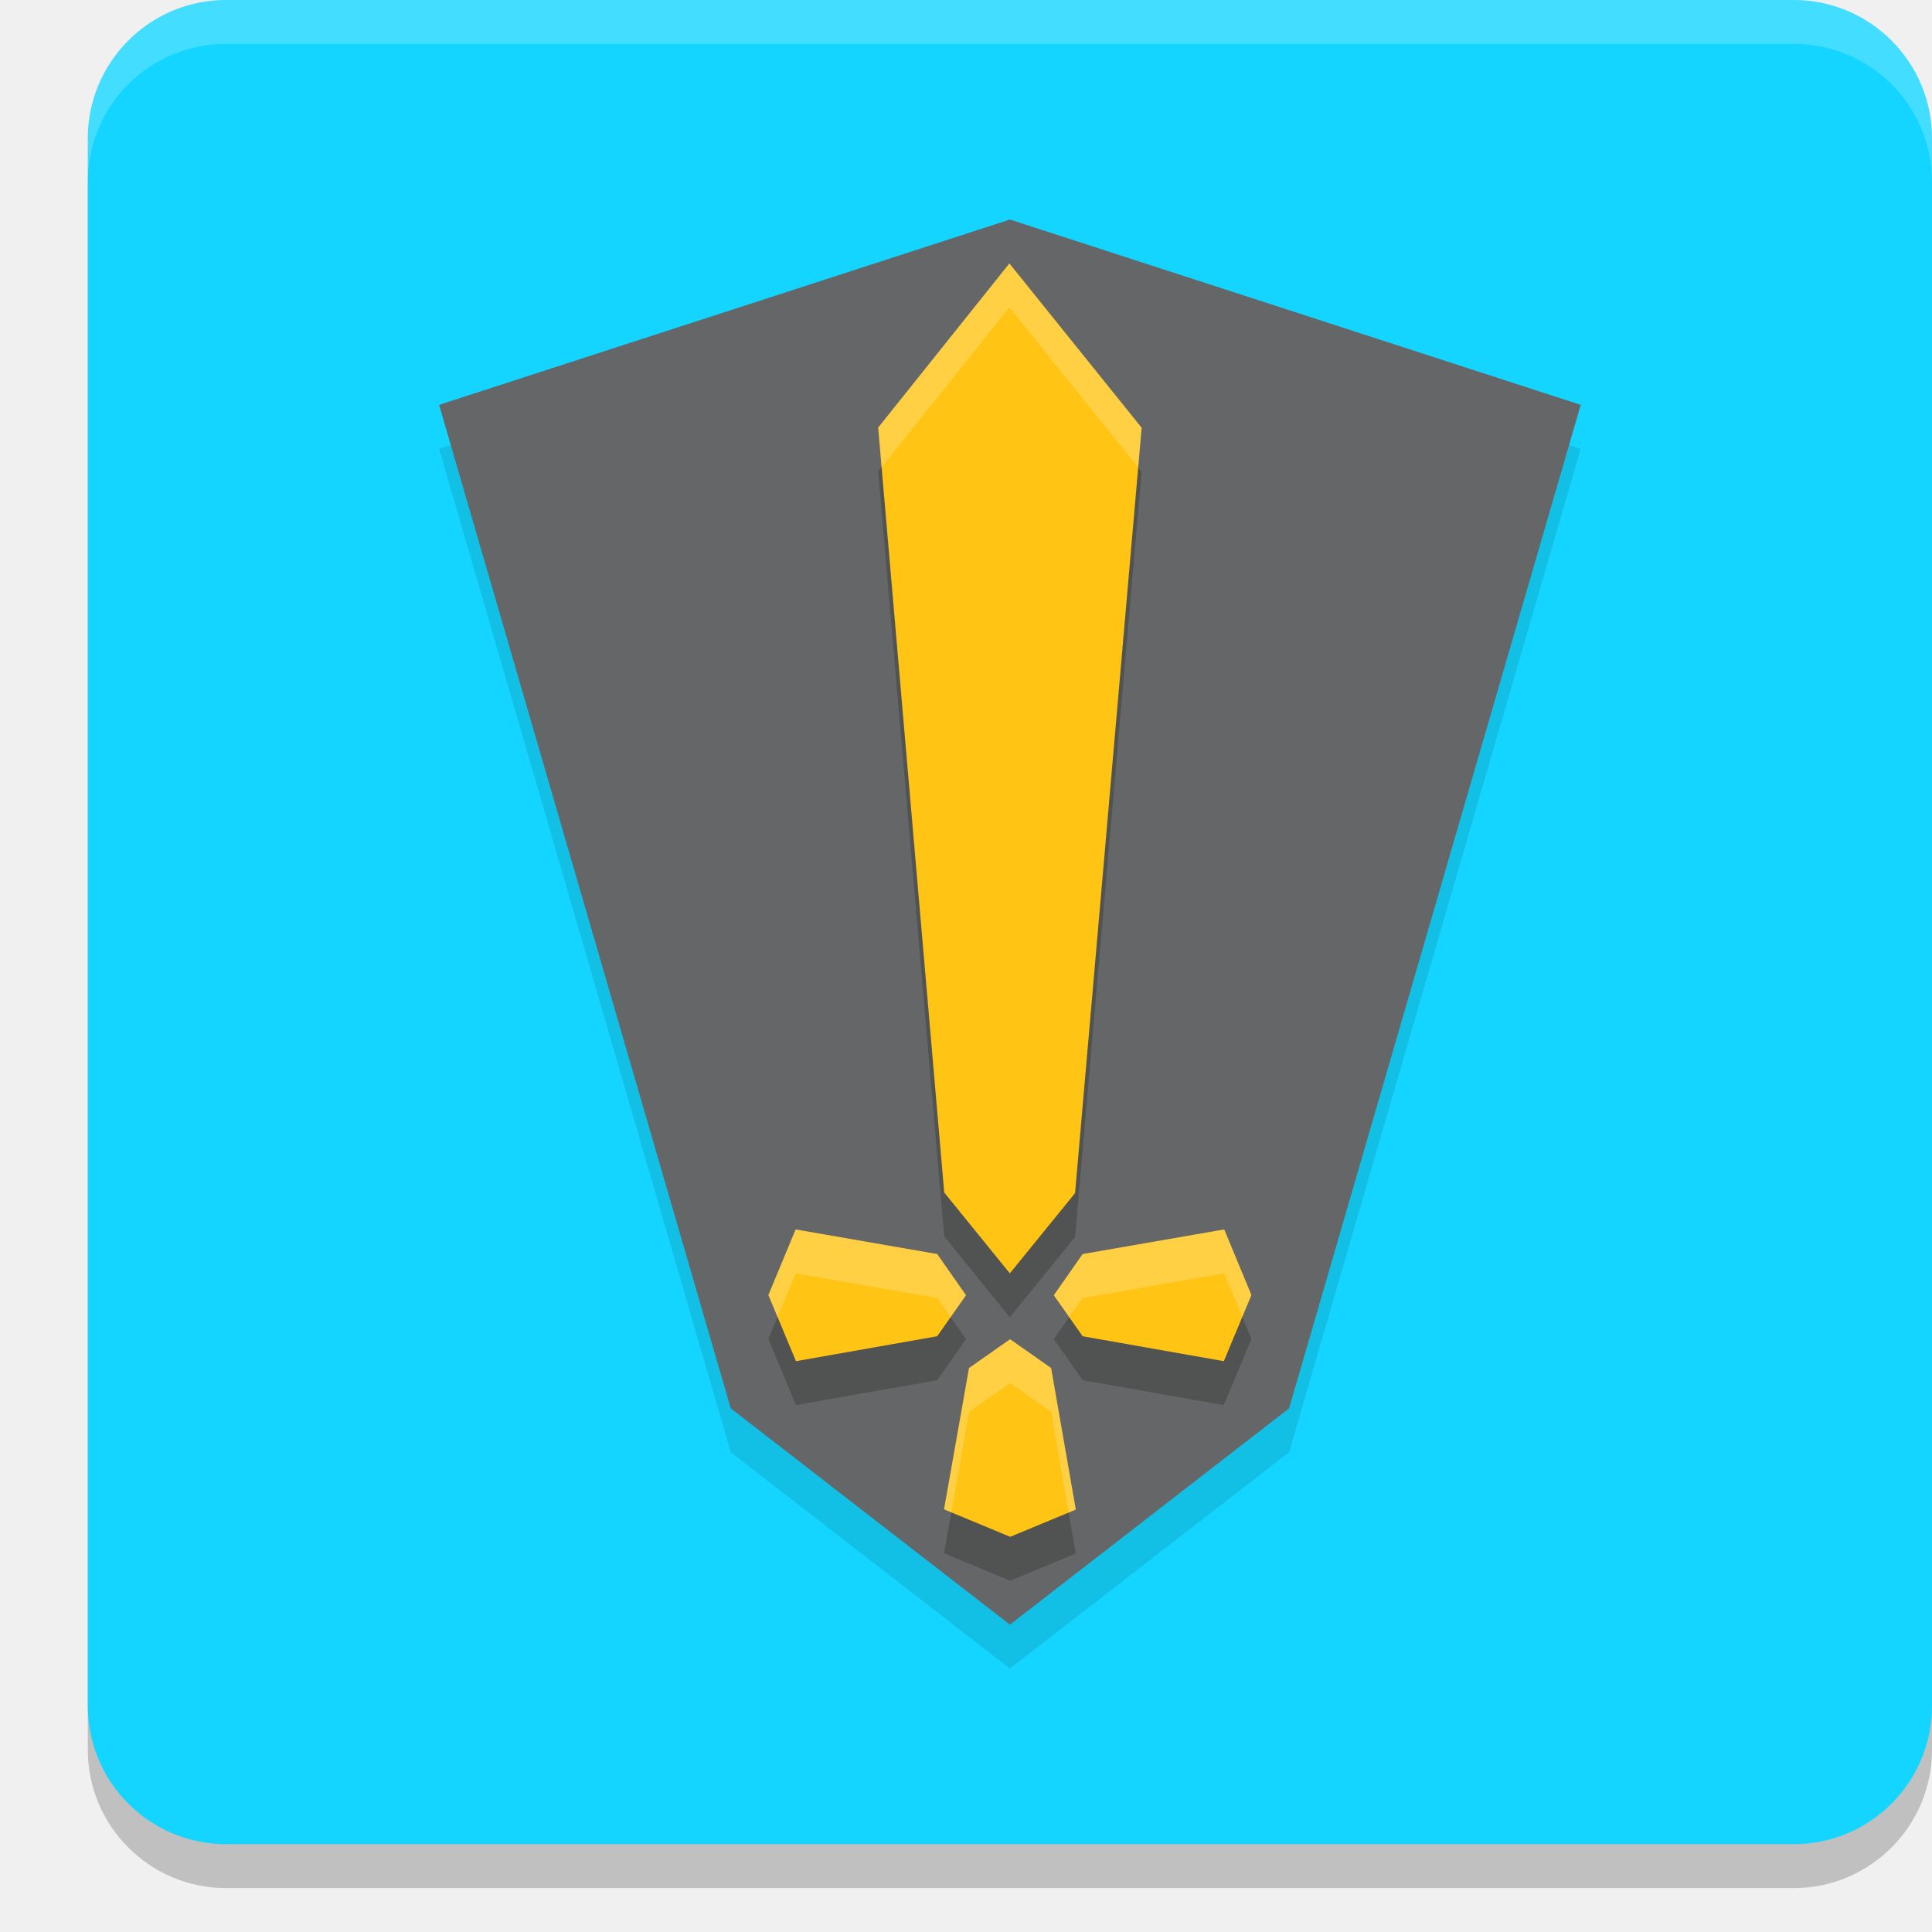
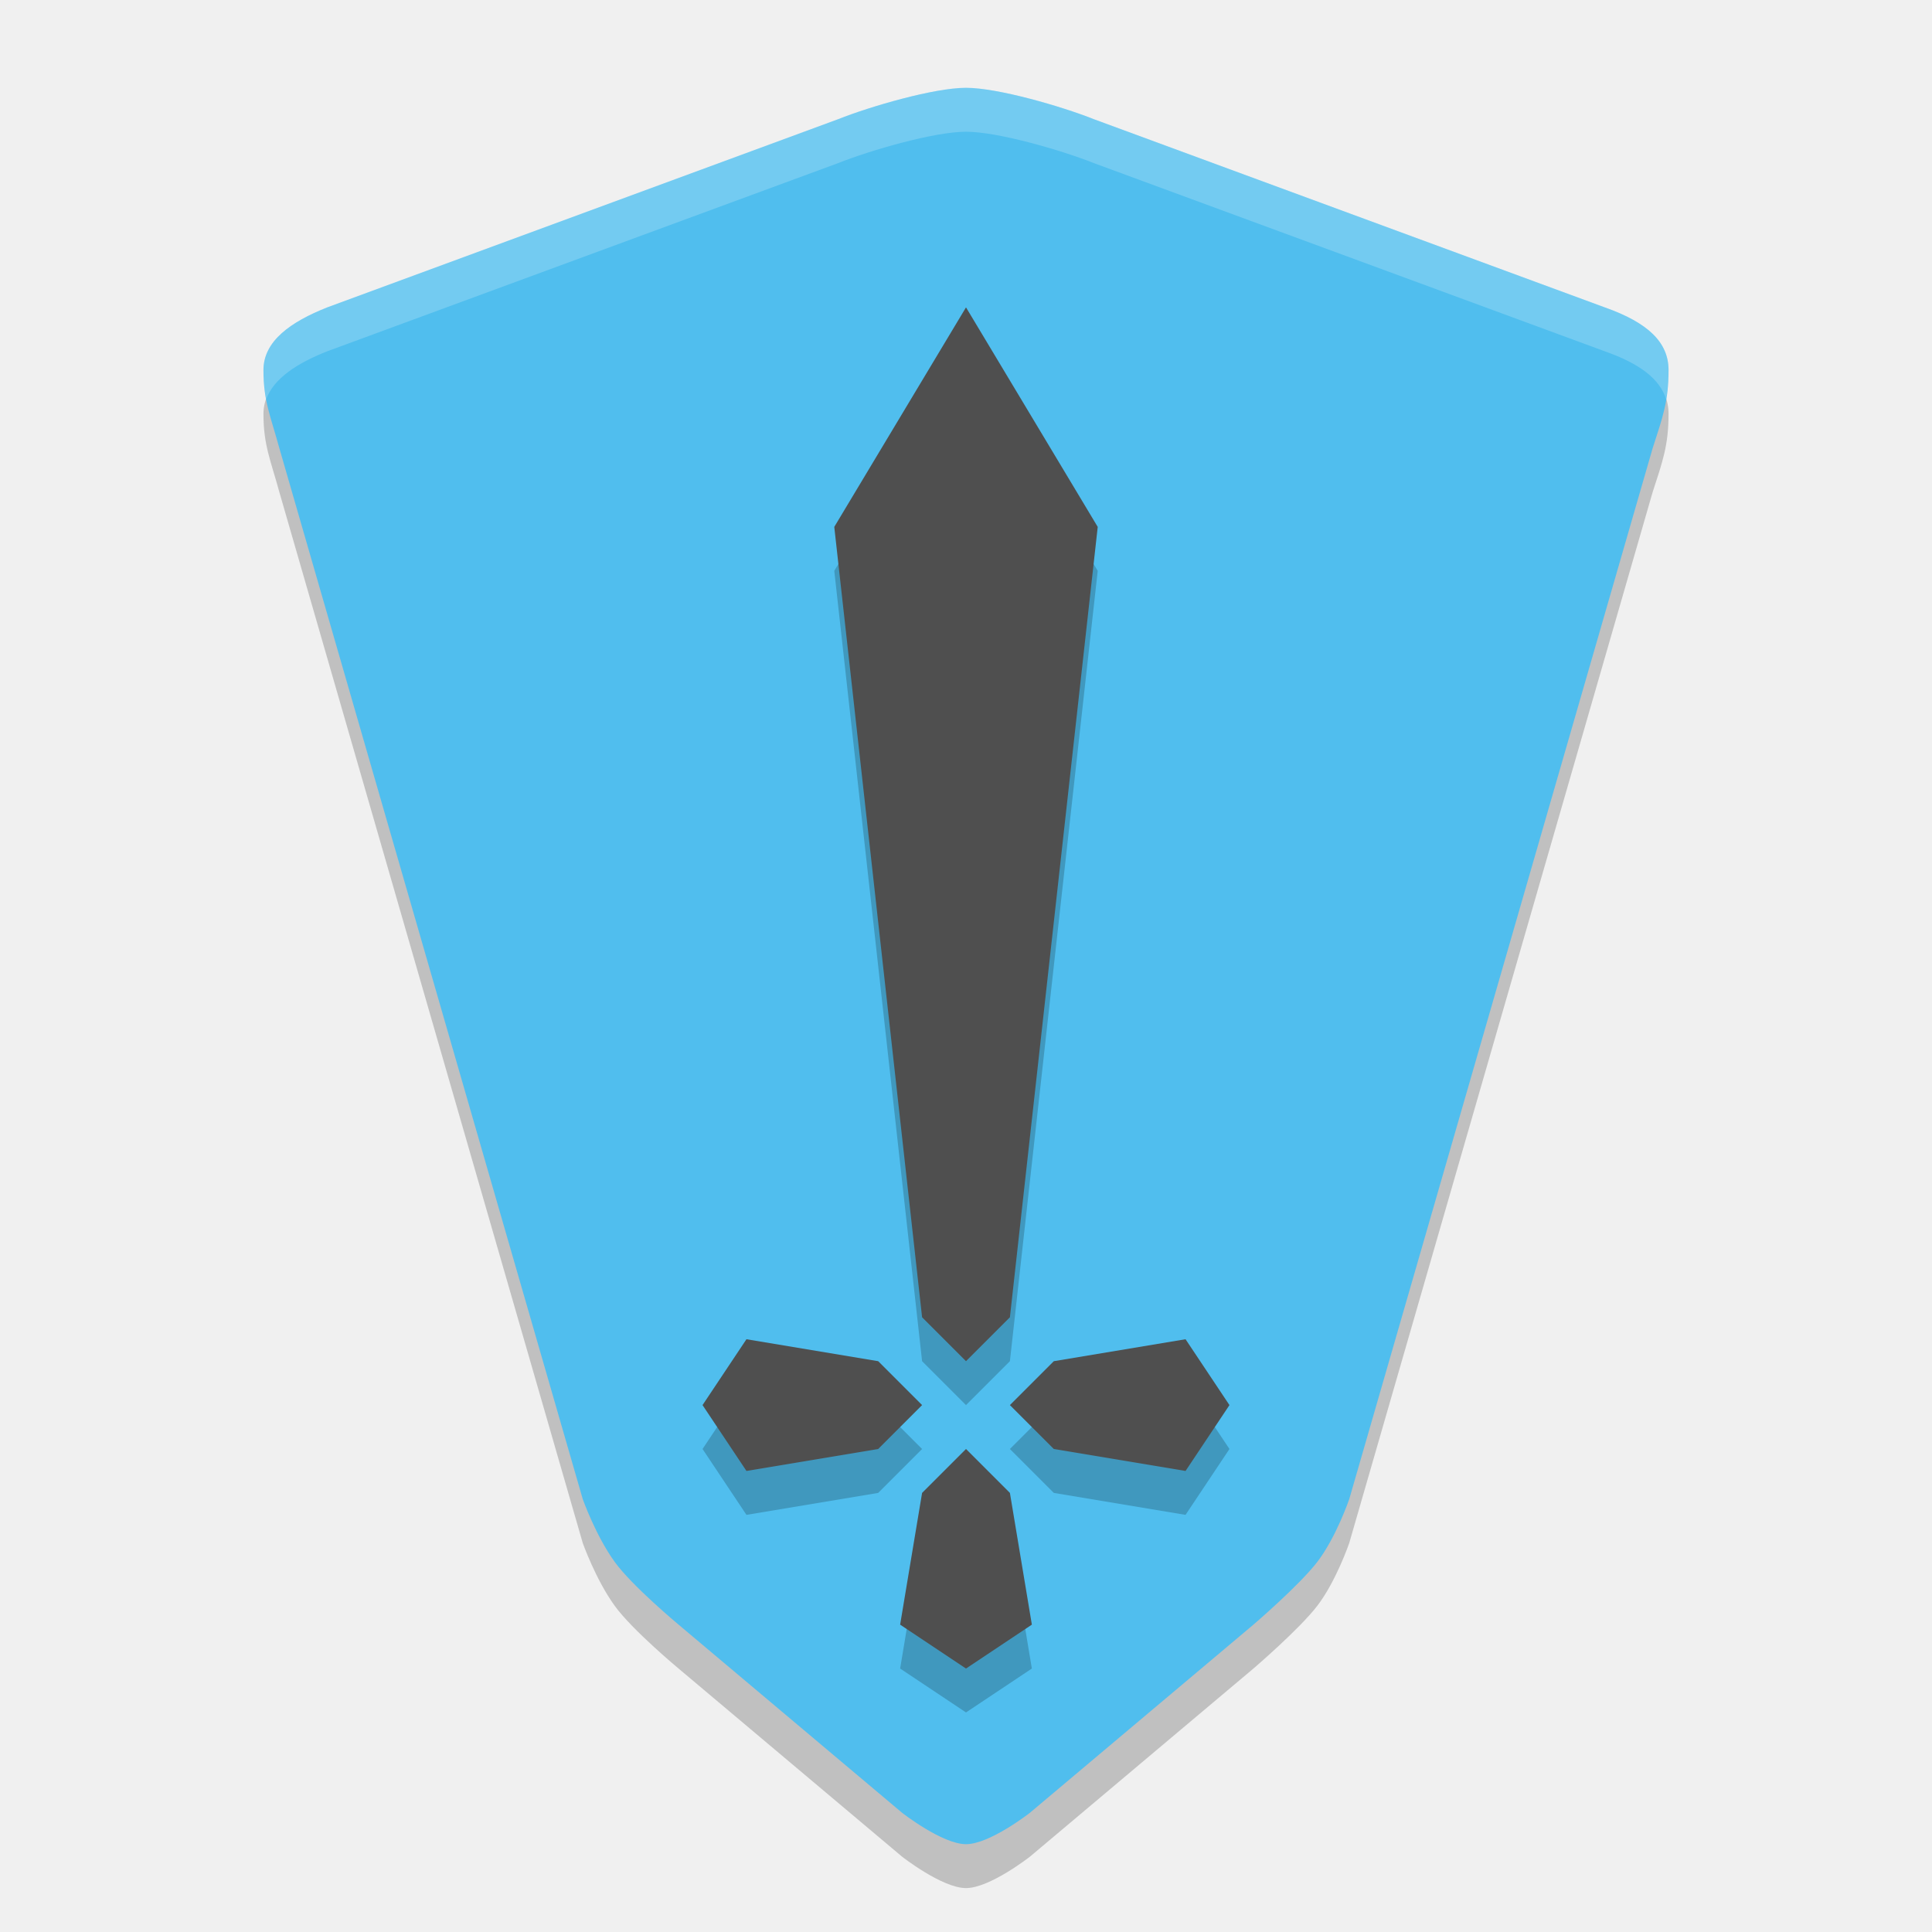
<svg xmlns="http://www.w3.org/2000/svg" width="22" height="22" version="1.1">
-   <rect style="opacity:0.2" width="21" height="21" x="1" y=".5" rx="1.575" ry="1.575" />
-   <rect style="fill:#14d5ff" width="21" height="21" x="1" y="0" rx="1.575" ry="1.575" />
-   <path style="opacity:0.1" d="M 11.5,3 5,5.11 8.321,16.537 11.5,19 14.679,16.537 18,5.11 Z" />
-   <path style="fill:#656667" d="M 11.5,2.5 5,4.61 8.321,16.037 11.5,18.5 14.679,16.037 18,4.61 Z" />
-   <path style="opacity:0.2" d="M 11.494,3.5 10,5.369 10.752,14.079 11.499,15 12.242,14.086 13,5.371 Z M 9.06,14.5 8.75,15.247 9.064,16 10.672,15.716 11,15.249 10.672,14.78 Z m 4.881,0 -1.612,0.28 L 12,15.249 12.328,15.716 13.936,16 14.25,15.247 Z M 11.502,15.75 11.034,16.078 10.75,17.687 11.503,18 12.25,17.69 11.969,16.078 Z" />
-   <path style="fill:#ffc414" d="M 11.494,3 10,4.869 10.752,13.579 11.499,14.5 12.242,13.586 13,4.871 Z M 9.06,14 8.75,14.747 9.064,15.5 10.672,15.216 11,14.749 10.672,14.28 Z M 13.94,14 12.328,14.28 12,14.749 12.328,15.216 13.936,15.5 14.25,14.747 Z M 11.502,15.25 11.034,15.578 10.75,17.187 11.503,17.5 12.25,17.19 11.969,15.578 Z" />
-   <path style="opacity:0.2;fill:#ffffff" d="M 2.574,0 C 1.702,0 1,0.702 1,1.574 v 0.5 C 1,1.202 1.702,0.5 2.574,0.5 H 20.426 C 21.298,0.5 22,1.202 22,2.074 v -0.5 C 22,0.702 21.298,0 20.426,0 Z" />
-   <path style="opacity:0.2;fill:#ffffff" d="M 11.494,3 10,4.869 10.039,5.32 11.494,3.5 12.961,5.322 13,4.871 Z M 9.061,14 8.75,14.746 l 0.104,0.25 L 9.061,14.5 10.672,14.781 10.824,14.998 11,14.748 10.672,14.281 Z m 4.881,0 -1.613,0.281 L 12,14.748 l 0.176,0.25 L 12.328,14.781 13.941,14.5 14.146,14.994 14.25,14.746 Z m -2.439,1.25 -0.467,0.328 -0.285,1.607 0.082,0.035 0.203,-1.143 0.467,-0.328 0.467,0.328 0.199,1.145 0.082,-0.033 -0.281,-1.611 z" />
+   <g transform="translate(-1,-1)">
+     <path style="opacity:0.2" d="M 13.455,2.857 C 13.091,2.712 12.363,2.5 12,2.5 11.637,2.5 10.909,2.712 10.545,2.857 L 4.727,5 C 4.31,5.165 4,5.384 4,5.714 4,6.071 4.084,6.247 4.182,6.607 L 7.636,18.571 C 7.636,18.571 7.783,18.986 8,19.286 8.198,19.56 8.727,20 8.727,20 L 11.273,22.143 C 11.273,22.143 11.729,22.5 12,22.5 12.271,22.5 12.727,22.143 12.727,22.143 L 15.273,20 C 15.273,20 15.794,19.554 16,19.286 16.215,19.006 16.364,18.571 16.364,18.571 L 19.818,6.607 C 19.933,6.253 20,6.071 20,5.714 20,5.399 19.767,5.174 19.273,5 Z" />
+     <path style="fill:#50beee" d="M 13.455,2.357 C 13.091,2.212 12.363,2 12,2 11.637,2 10.909,2.212 10.545,2.357 L 4.727,4.5 C 4.31,4.665 4,4.884 4,5.214 4,5.571 4.084,5.747 4.182,6.107 L 7.636,18.071 C 7.636,18.071 7.783,18.486 8,18.786 8.198,19.06 8.727,19.5 8.727,19.5 L 11.273,21.643 C 11.273,21.643 11.729,22 12,22 12.271,22 12.727,21.643 12.727,21.643 L 15.273,19.5 C 15.273,19.5 15.794,19.054 16,18.786 16.215,18.506 16.364,18.071 16.364,18.071 L 19.818,6.107 C 19.933,5.753 20,5.571 20,5.214 20,4.899 19.767,4.674 19.273,4.5 Z" />
+     <path style="opacity:0.2" d="M 12,5 10.5,7.5 11.5,16.5 12,17 12.5,16.5 13.5,7.5 Z M 9.5,16.75 9,17.5 9.5,18.25 11,18 11.5,17.5 11,17 Z M 14.5,16.75 13,17 12.5,17.5 13,18 14.5,18.25 15,17.5 Z M 12,18 11.5,18.5 11.25,20 12,20.5 12.75,20 12.5,18.5 Z" />
+     <path style="fill:#4f4f4f" d="M 12,4.5 10.5,7 11.5,16 12,16.5 12.5,16 13.5,7 Z M 9.5,16.25 9,17 9.5,17.75 11,17.5 11.5,17 11,16.5 Z M 14.5,16.25 13,16.5 12.5,17 13,17.5 14.5,17.75 15,17 Z M 12,17.5 11.5,18 11.25,19.5 12,20 12.75,19.5 12.5,18 Z" />
+     <path style="opacity:0.2;fill:#ffffff" d="M 12,2 C 11.637,2 10.909,2.212 10.545,2.357 L 4.727,4.5 C 4.309,4.665 4,4.885 4,5.215 4,5.345 4.013,5.447 4.031,5.547 4.117,5.308 4.385,5.135 4.727,5 L 10.545,2.857 C 10.909,2.712 11.637,2.5 12,2.5 12.363,2.5 13.091,2.712 13.455,2.857 L 19.273,5 C 19.675,5.141 19.901,5.317 19.973,5.547 19.989,5.447 20,5.344 20,5.215 20,4.899 19.767,4.674 19.273,4.5 L 13.455,2.357 C 13.091,2.212 12.363,2 12,2 Z" />
+   </g>
</svg>
